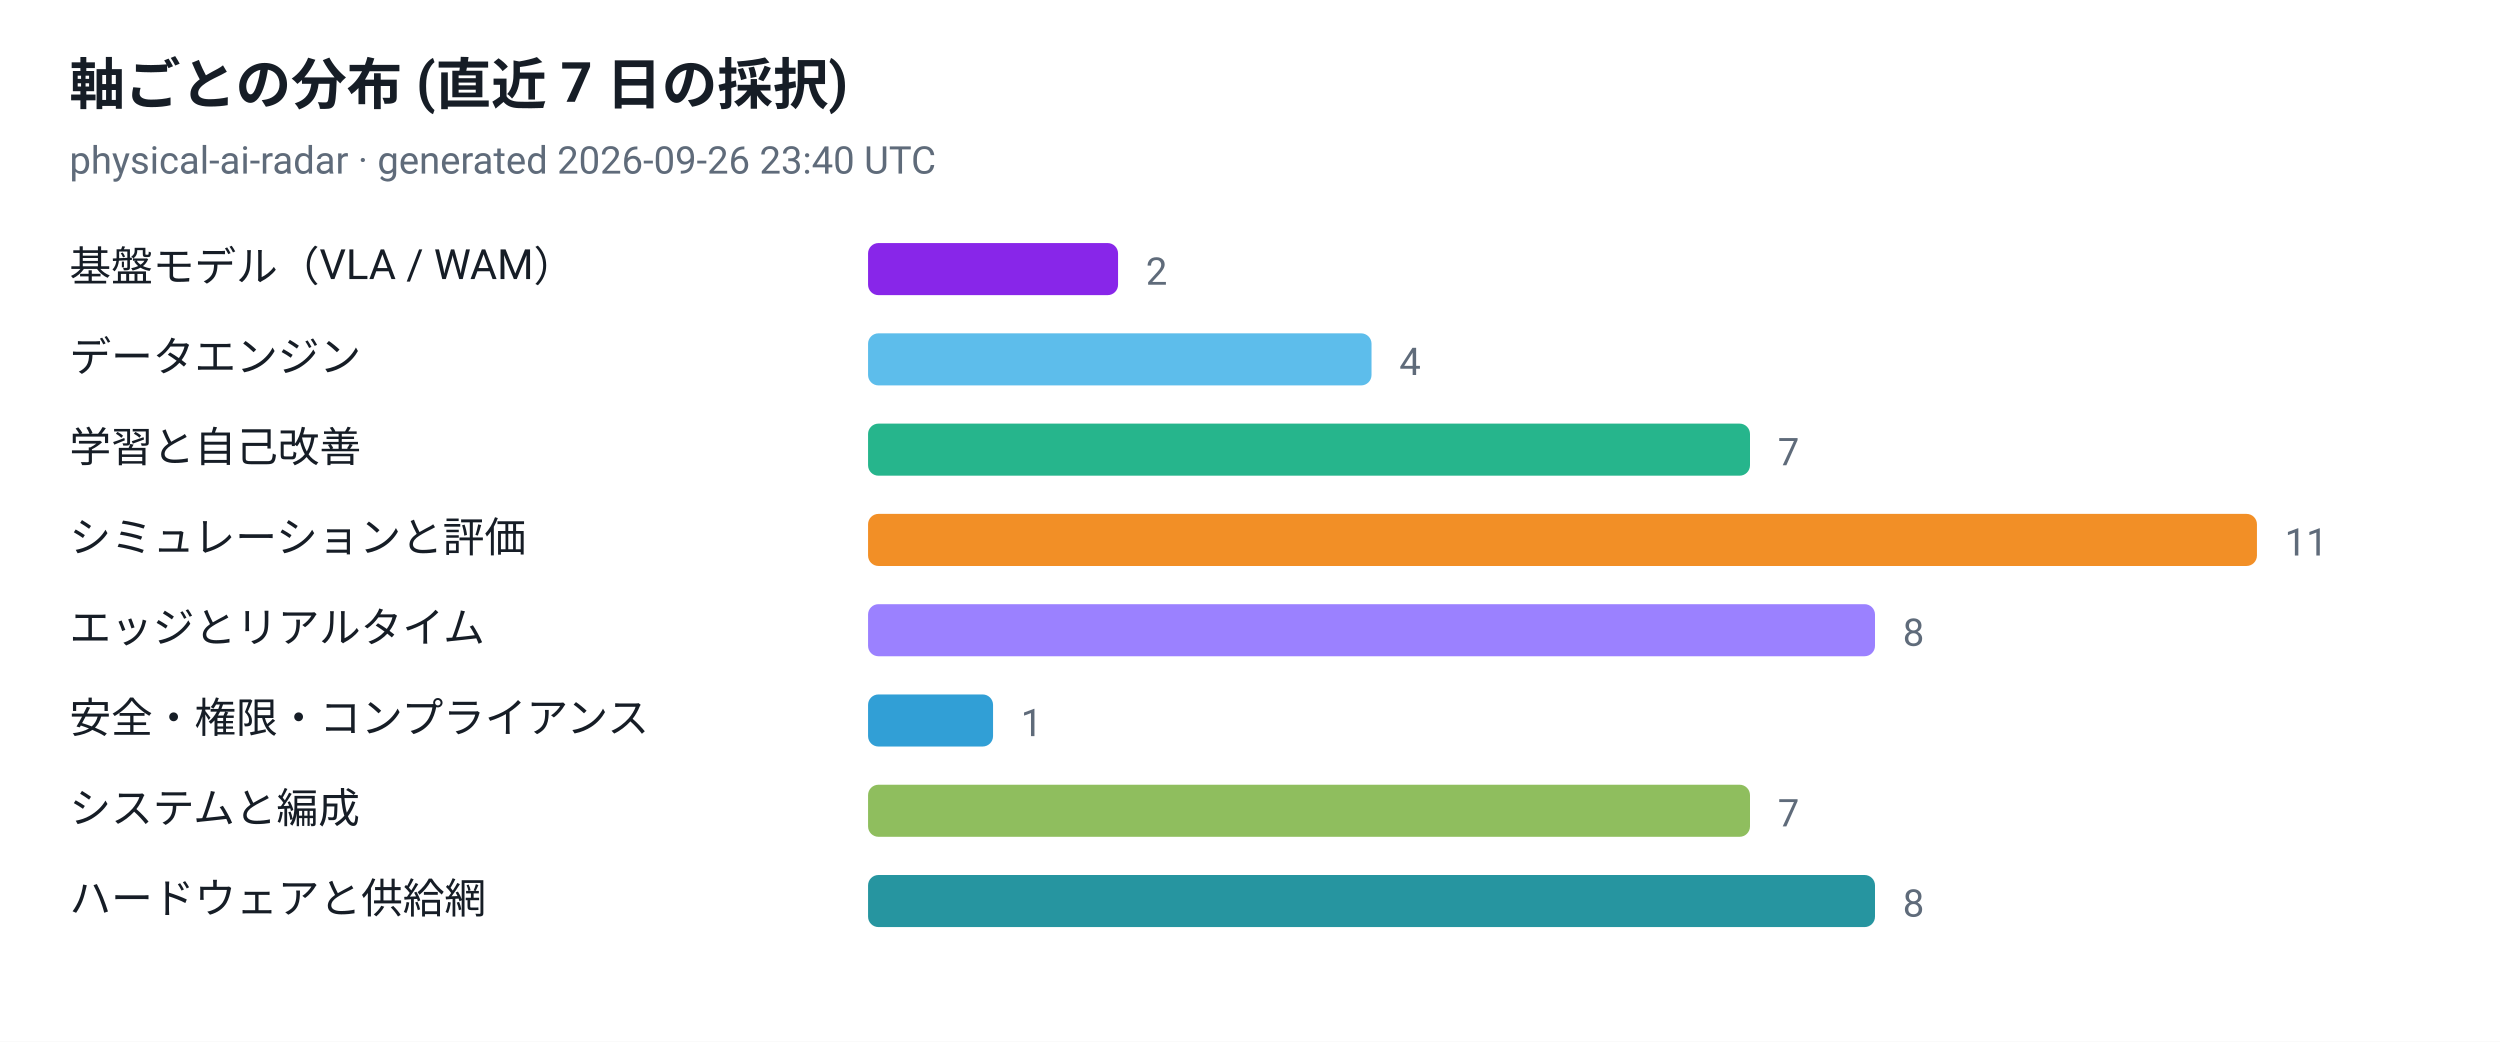
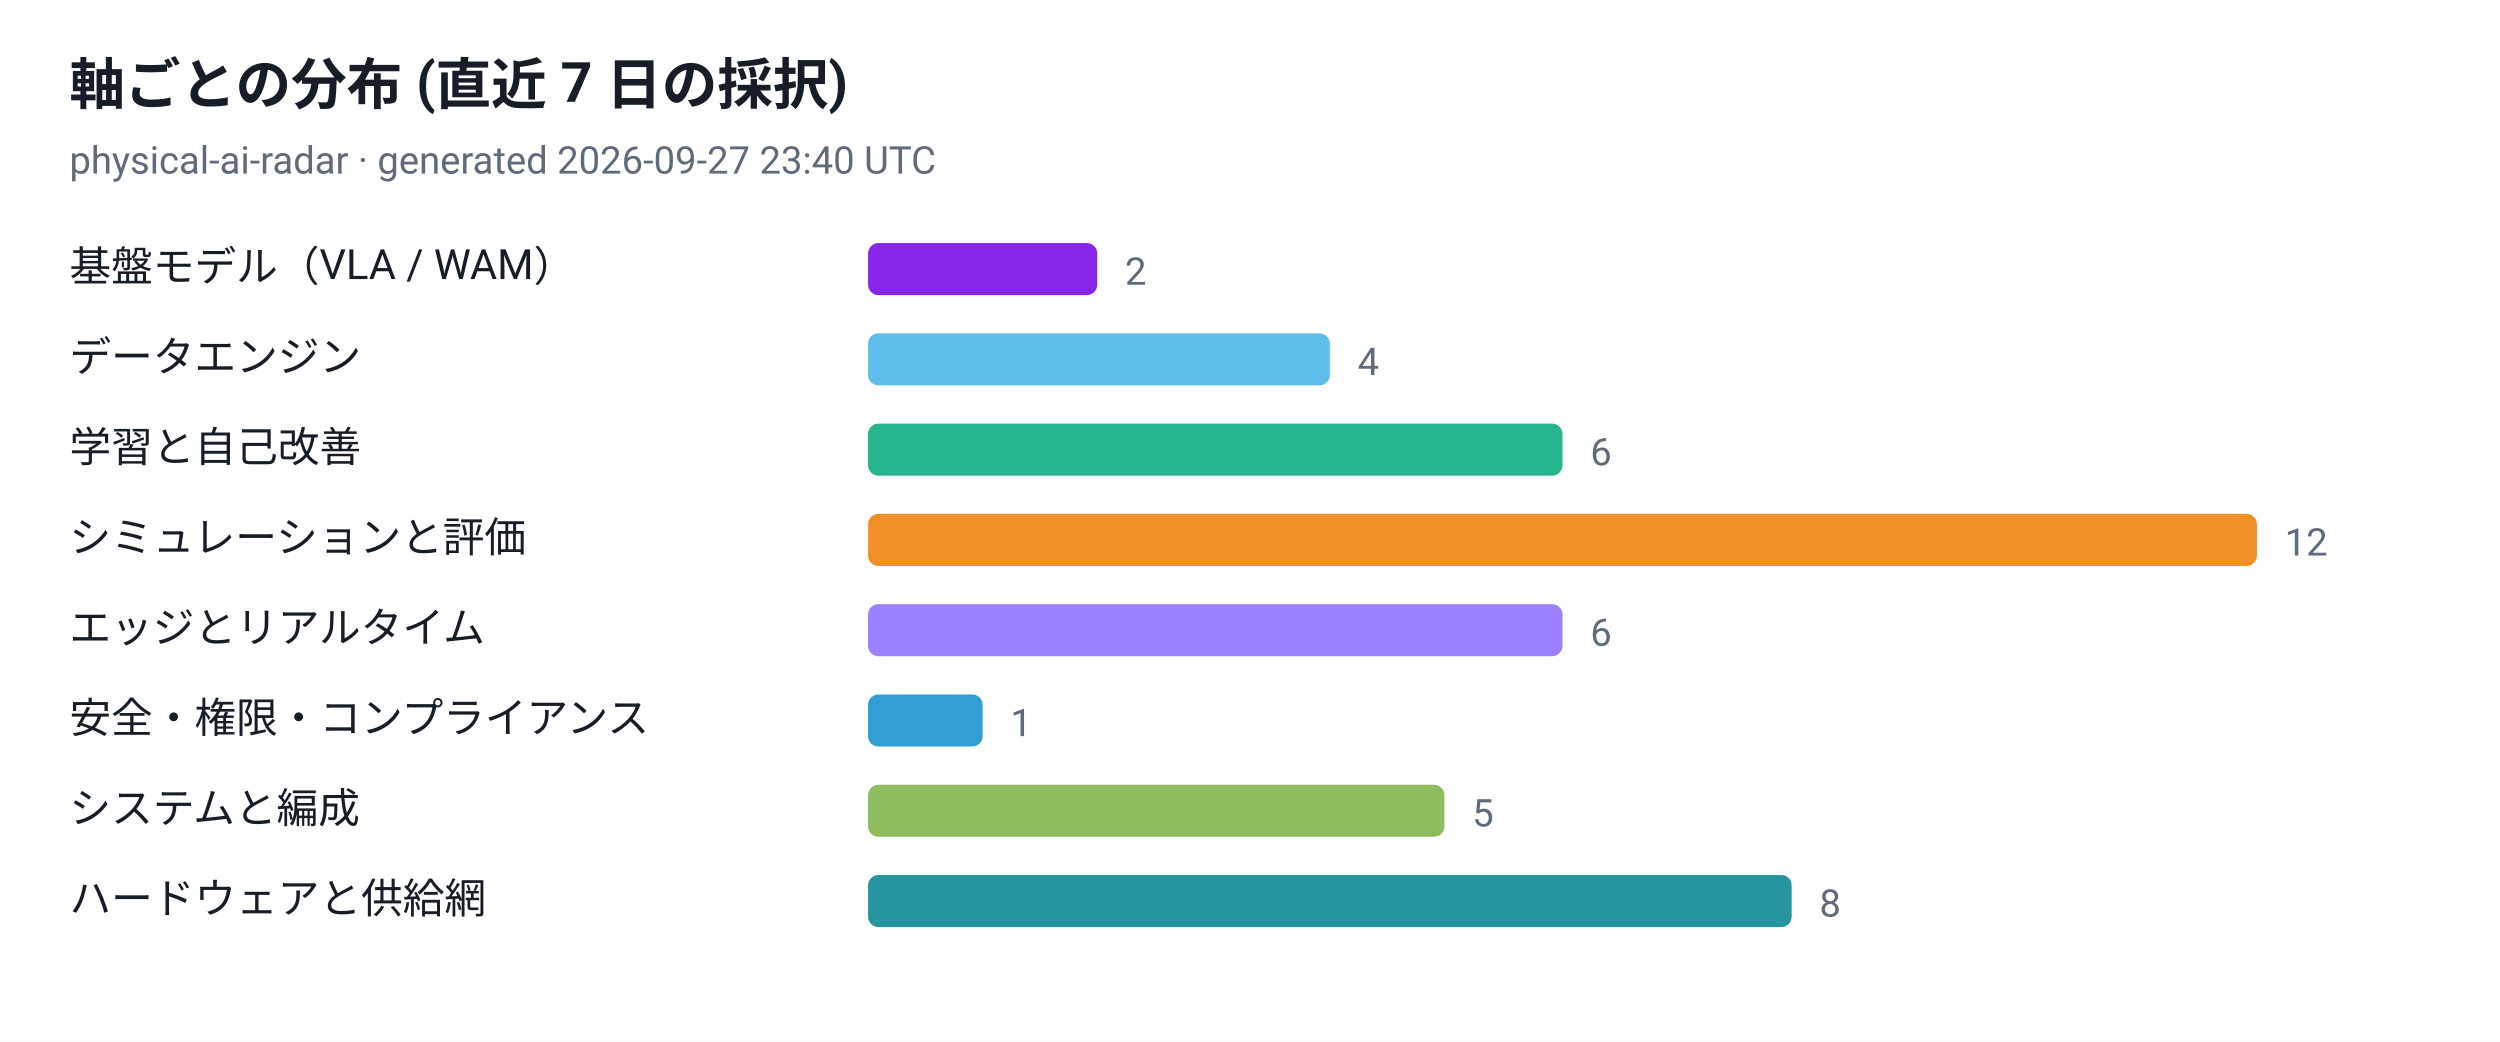
<svg xmlns="http://www.w3.org/2000/svg" viewBox="0 0 720 300" width="720" height="300" role="img" aria-label="軸ごとの分布 (直近 7 日の採択)">
  <style>
  .plate { fill: #ffffff }
  .ink { fill: #161d26 }
  .muted { fill: #5f6b7a }
  .grid { stroke: #e3e9ef }
  @media (prefers-color-scheme: dark) {
    .plate { fill: #0d1117 }
    .ink { fill: #e6edf3 }
    .muted { fill: #8b949e }
    .grid { stroke: #30363d }
  }
</style>
  <rect class="plate" width="720" height="300" />
  <text x="20" y="30" font-family="ui-sans-serif, -apple-system, 'Segoe UI', Roboto, Helvetica, Arial, sans-serif" font-size="16" font-weight="700" class="ink">軸ごとの分布 (直近 7 日の採択)</text>
-   <text x="20" y="50" font-family="ui-sans-serif, -apple-system, 'Segoe UI', Roboto, Helvetica, Arial, sans-serif" font-size="11" class="muted">physical-ai-radar · generated 2026-09-26 23:40 UTC</text>
+   <text x="20" y="50" font-family="ui-sans-serif, -apple-system, 'Segoe UI', Roboto, Helvetica, Arial, sans-serif" font-size="11" class="muted">physical-ai-radar · generated 2026-09-27 23:40 UTC</text>
  <text x="20" y="81" font-family="ui-sans-serif, -apple-system, 'Segoe UI', Roboto, Helvetica, Arial, sans-serif" font-size="12" class="ink">基盤モデル（VLA / WAM）</text>
-   <rect x="250" y="70" width="72" height="15" rx="3" fill="#7300e5" fill-opacity="0.85" />
-   <text x="330" y="82" font-family="ui-sans-serif, -apple-system, 'Segoe UI', Roboto, Helvetica, Arial, sans-serif" font-size="11" class="muted">2</text>
+   <rect x="250" y="70" width="66" height="15" rx="3" fill="#7300e5" fill-opacity="0.85" />
+   <text x="324" y="82" font-family="ui-sans-serif, -apple-system, 'Segoe UI', Roboto, Helvetica, Arial, sans-serif" font-size="11" class="muted">2</text>
  <text x="20" y="107" font-family="ui-sans-serif, -apple-system, 'Segoe UI', Roboto, Helvetica, Arial, sans-serif" font-size="12" class="ink">データエンジン</text>
-   <rect x="250" y="96" width="145" height="15" rx="3" fill="#41b1e8" fill-opacity="0.85" />
-   <text x="403" y="108" font-family="ui-sans-serif, -apple-system, 'Segoe UI', Roboto, Helvetica, Arial, sans-serif" font-size="11" class="muted">4</text>
+   <rect x="250" y="96" width="133" height="15" rx="3" fill="#41b1e8" fill-opacity="0.85" />
+   <text x="391" y="108" font-family="ui-sans-serif, -apple-system, 'Segoe UI', Roboto, Helvetica, Arial, sans-serif" font-size="11" class="muted">4</text>
  <text x="20" y="133" font-family="ui-sans-serif, -apple-system, 'Segoe UI', Roboto, Helvetica, Arial, sans-serif" font-size="12" class="ink">学習と自己改善</text>
-   <rect x="250" y="122" width="254" height="15" rx="3" fill="#00a878" fill-opacity="0.85" />
-   <text x="512" y="134" font-family="ui-sans-serif, -apple-system, 'Segoe UI', Roboto, Helvetica, Arial, sans-serif" font-size="11" class="muted">7</text>
+   <rect x="250" y="122" width="200" height="15" rx="3" fill="#00a878" fill-opacity="0.85" />
+   <text x="458" y="134" font-family="ui-sans-serif, -apple-system, 'Segoe UI', Roboto, Helvetica, Arial, sans-serif" font-size="11" class="muted">6</text>
  <text x="20" y="159" font-family="ui-sans-serif, -apple-system, 'Segoe UI', Roboto, Helvetica, Arial, sans-serif" font-size="12" class="ink">シミュレーションと評価</text>
  <rect x="250" y="148" width="400" height="15" rx="3" fill="#f07c00" fill-opacity="0.85" />
-   <text x="658" y="160" font-family="ui-sans-serif, -apple-system, 'Segoe UI', Roboto, Helvetica, Arial, sans-serif" font-size="11" class="muted">11</text>
+   <text x="658" y="160" font-family="ui-sans-serif, -apple-system, 'Segoe UI', Roboto, Helvetica, Arial, sans-serif" font-size="11" class="muted">12</text>
  <text x="20" y="185" font-family="ui-sans-serif, -apple-system, 'Segoe UI', Roboto, Helvetica, Arial, sans-serif" font-size="12" class="ink">エッジとリアルタイム</text>
-   <rect x="250" y="174" width="290" height="15" rx="3" fill="#8a6bff" fill-opacity="0.85" />
-   <text x="548" y="186" font-family="ui-sans-serif, -apple-system, 'Segoe UI', Roboto, Helvetica, Arial, sans-serif" font-size="11" class="muted">8</text>
+   <rect x="250" y="174" width="200" height="15" rx="3" fill="#8a6bff" fill-opacity="0.85" />
+   <text x="458" y="186" font-family="ui-sans-serif, -apple-system, 'Segoe UI', Roboto, Helvetica, Arial, sans-serif" font-size="11" class="muted">6</text>
  <text x="20" y="211" font-family="ui-sans-serif, -apple-system, 'Segoe UI', Roboto, Helvetica, Arial, sans-serif" font-size="12" class="ink">安全・権限・コンプライアンス</text>
-   <rect x="250" y="200" width="36" height="15" rx="3" fill="#0d8ecf" fill-opacity="0.85" />
-   <text x="294" y="212" font-family="ui-sans-serif, -apple-system, 'Segoe UI', Roboto, Helvetica, Arial, sans-serif" font-size="11" class="muted">1</text>
+   <rect x="250" y="200" width="33" height="15" rx="3" fill="#0d8ecf" fill-opacity="0.85" />
+   <text x="291" y="212" font-family="ui-sans-serif, -apple-system, 'Segoe UI', Roboto, Helvetica, Arial, sans-serif" font-size="11" class="muted">1</text>
  <text x="20" y="237" font-family="ui-sans-serif, -apple-system, 'Segoe UI', Roboto, Helvetica, Arial, sans-serif" font-size="12" class="ink">システムと編成</text>
-   <rect x="250" y="226" width="254" height="15" rx="3" fill="#7cb342" fill-opacity="0.85" />
-   <text x="512" y="238" font-family="ui-sans-serif, -apple-system, 'Segoe UI', Roboto, Helvetica, Arial, sans-serif" font-size="11" class="muted">7</text>
+   <rect x="250" y="226" width="166" height="15" rx="3" fill="#7cb342" fill-opacity="0.85" />
+   <text x="424" y="238" font-family="ui-sans-serif, -apple-system, 'Segoe UI', Roboto, Helvetica, Arial, sans-serif" font-size="11" class="muted">5</text>
  <text x="20" y="263" font-family="ui-sans-serif, -apple-system, 'Segoe UI', Roboto, Helvetica, Arial, sans-serif" font-size="12" class="ink">ハードウェアと供給網</text>
-   <rect x="250" y="252" width="290" height="15" rx="3" fill="#00838f" fill-opacity="0.85" />
-   <text x="548" y="264" font-family="ui-sans-serif, -apple-system, 'Segoe UI', Roboto, Helvetica, Arial, sans-serif" font-size="11" class="muted">8</text>
+   <rect x="250" y="252" width="266" height="15" rx="3" fill="#00838f" fill-opacity="0.85" />
+   <text x="524" y="264" font-family="ui-sans-serif, -apple-system, 'Segoe UI', Roboto, Helvetica, Arial, sans-serif" font-size="11" class="muted">8</text>
</svg>
